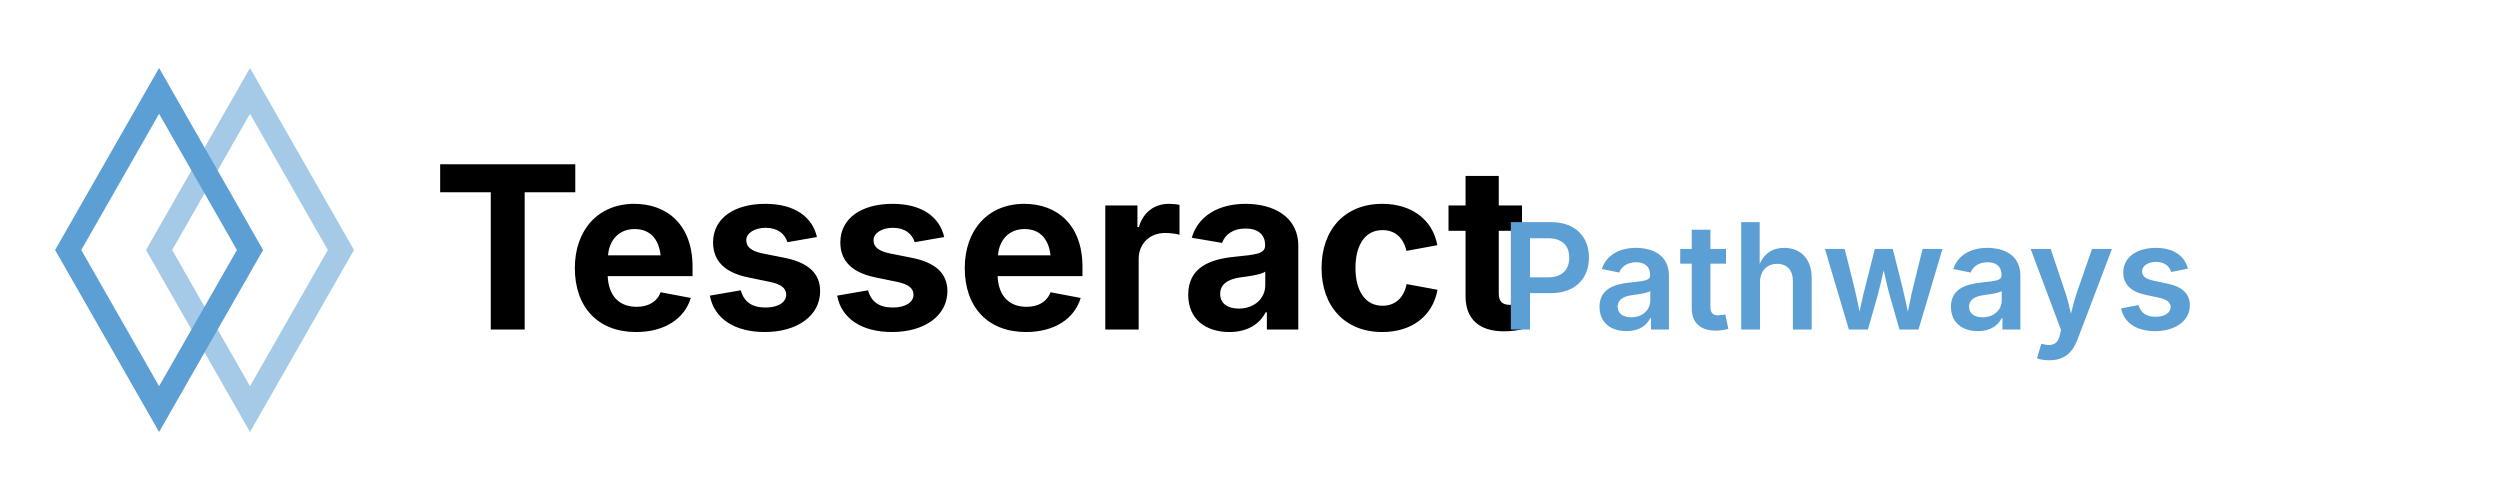
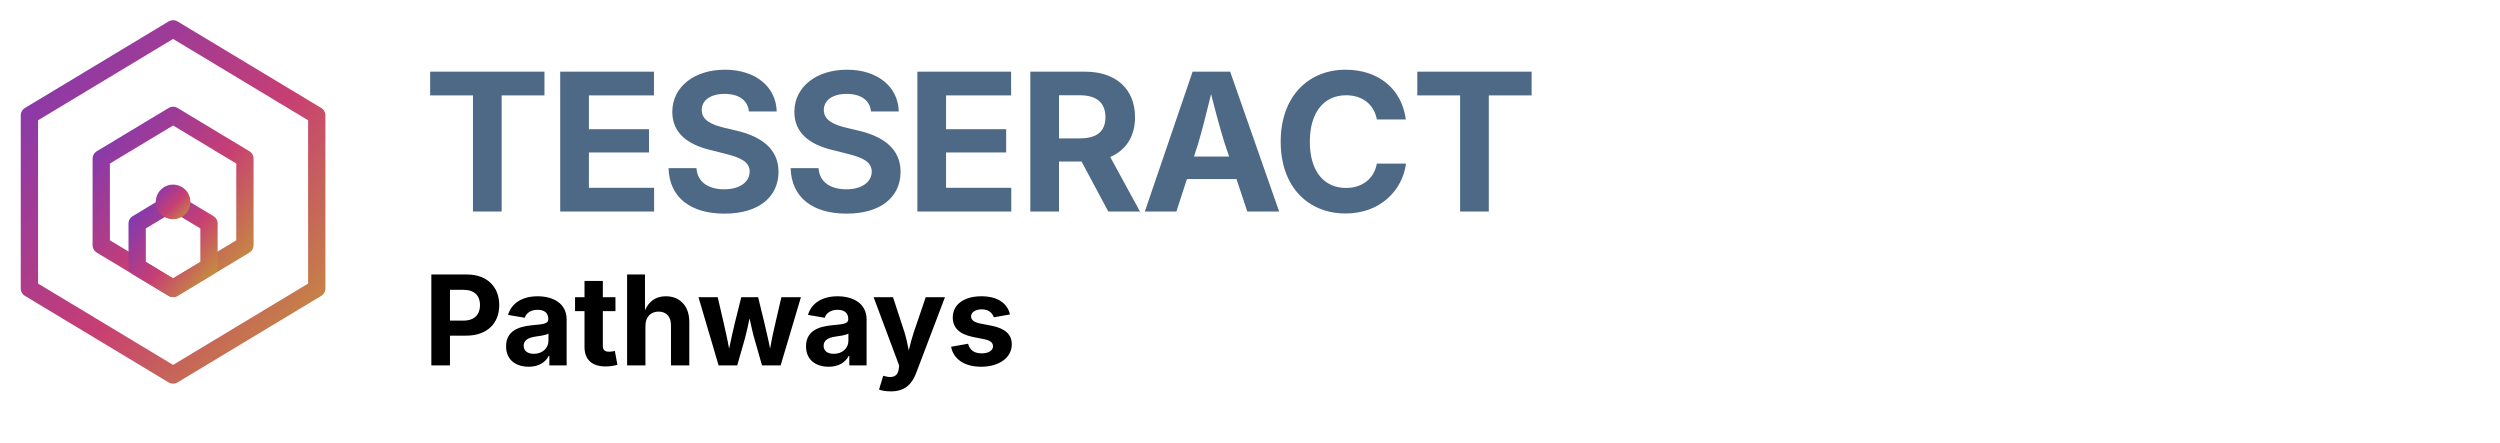
- <svg xmlns="http://www.w3.org/2000/svg" viewBox="0 0 220 44" role="img" aria-label="Tesseract Pathways">
-   <path d="M14 8 L22 22 L14 36 L6 22 Z" fill="none" stroke="#5B9FD4" stroke-width="2" />
-   <path d="M22 8 L30 22 L22 36 L14 22 Z" fill="none" stroke="#5B9FD4" stroke-width="2" opacity=".55" />
-   <text x="38" y="29" font-family="ui-sans-serif, system-ui, -apple-system, Segoe UI, sans-serif" font-size="20" font-weight="700" fill="currentColor">Tesseract</text>
-   <text x="132" y="29" font-family="ui-sans-serif, system-ui, -apple-system, Segoe UI, sans-serif" font-size="13" font-weight="600" fill="#5B9FD4">Pathways</text>
+ <svg xmlns="http://www.w3.org/2000/svg" viewBox="0 0 260 46" role="img" aria-label="Tesseract Pathways">
+   <defs>
+     <linearGradient id="tessLogoGradient" x1="0%" y1="0%" x2="100%" y2="100%">
+       <stop offset="0%" stop-color="#7C39B5" />
+       <stop offset="55%" stop-color="#C73E73" />
+       <stop offset="100%" stop-color="#C5963A" />
+     </linearGradient>
+   </defs>
+   <g transform="translate(0 3) scale(0.9)">
+     <path d="M20 0L36.602 10V30L20 40L3.397 30V10L20 0Z" fill="none" stroke="url(#tessLogoGradient)" stroke-width="2" stroke-linejoin="round" />
+     <path d="M20 10L28.301 15V25L20 30L11.699 25V15L20 10Z" fill="none" stroke="url(#tessLogoGradient)" stroke-width="2" stroke-linejoin="round" />
+     <path d="M20 20L24.151 22.5V27.5L20 30L15.849 27.5V22.5L20 20Z" fill="none" stroke="url(#tessLogoGradient)" stroke-width="2" stroke-linejoin="round" />
+     <circle cx="20" cy="20" r="2" fill="url(#tessLogoGradient)" />
+   </g>
+   <text x="44" y="22" font-family="ui-sans-serif, system-ui, -apple-system, Segoe UI, sans-serif" font-size="20" font-weight="700" fill="#4D6985" letter-spacing="-0.02em">TESSERACT</text>
+   <text x="44" y="38" font-family="ui-sans-serif, system-ui, -apple-system, Segoe UI, sans-serif" font-size="13" font-weight="700" fill="currentColor" letter-spacing="-0.005em">Pathways</text>
</svg>
